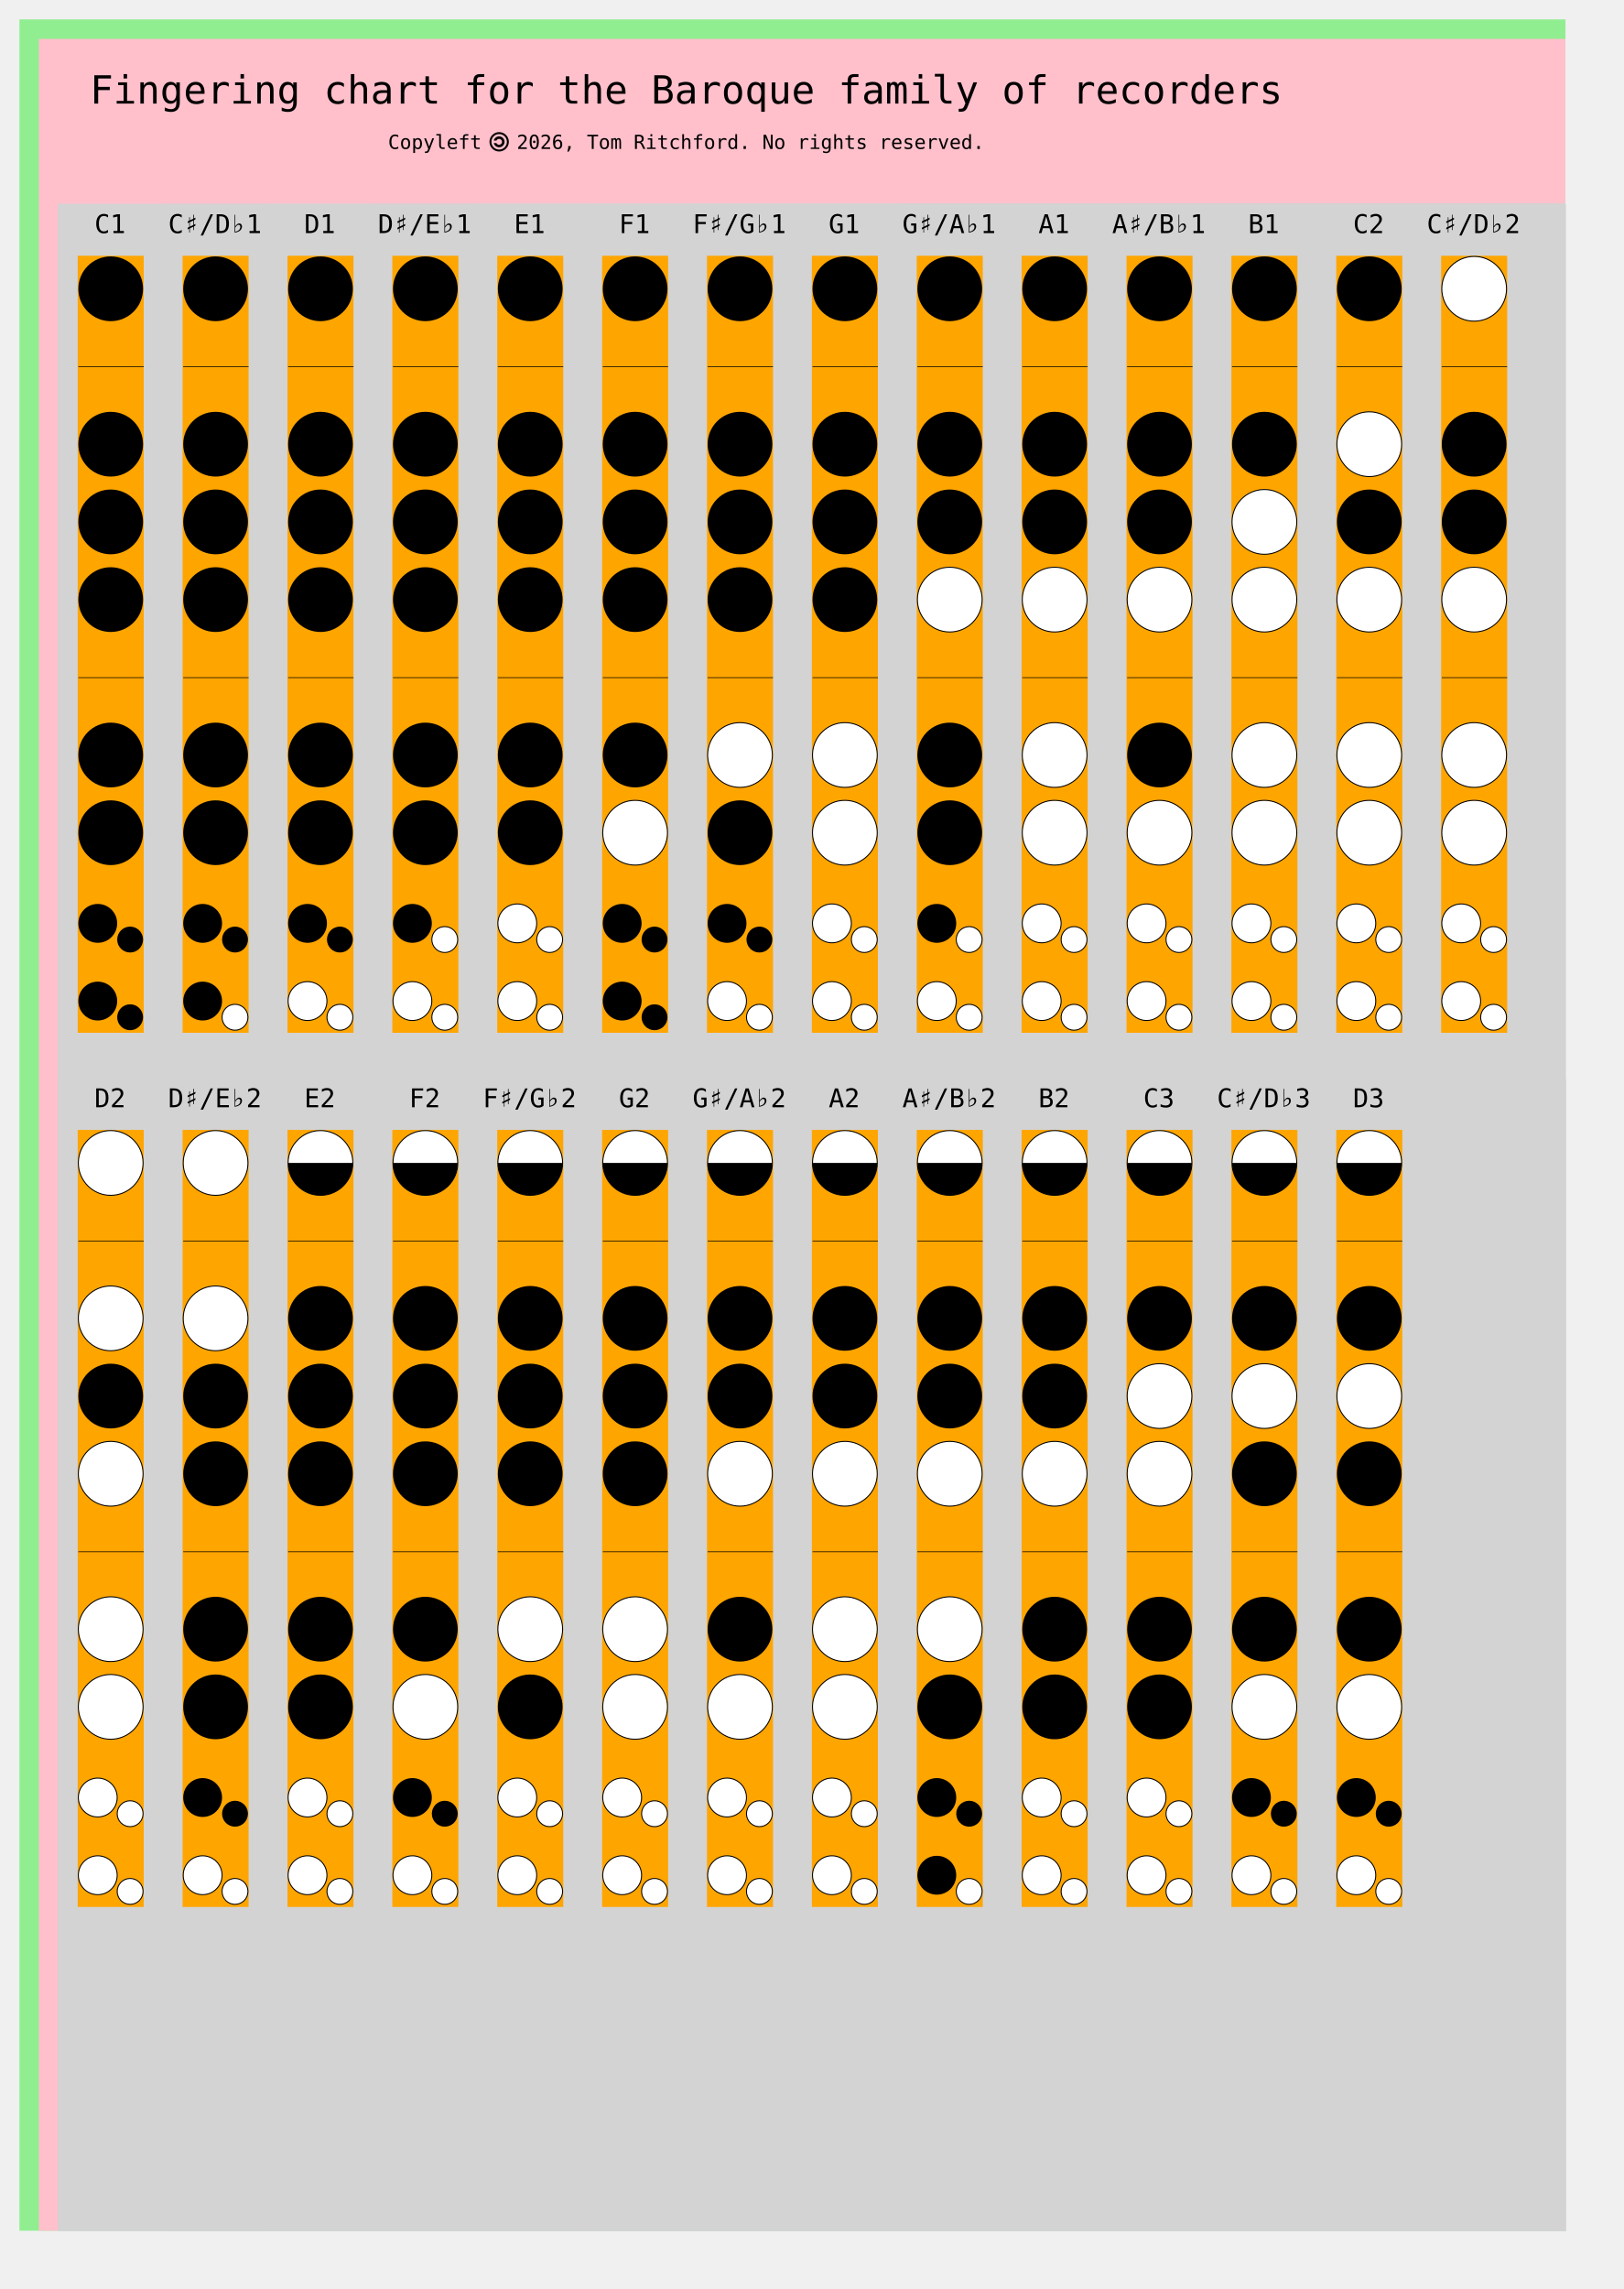
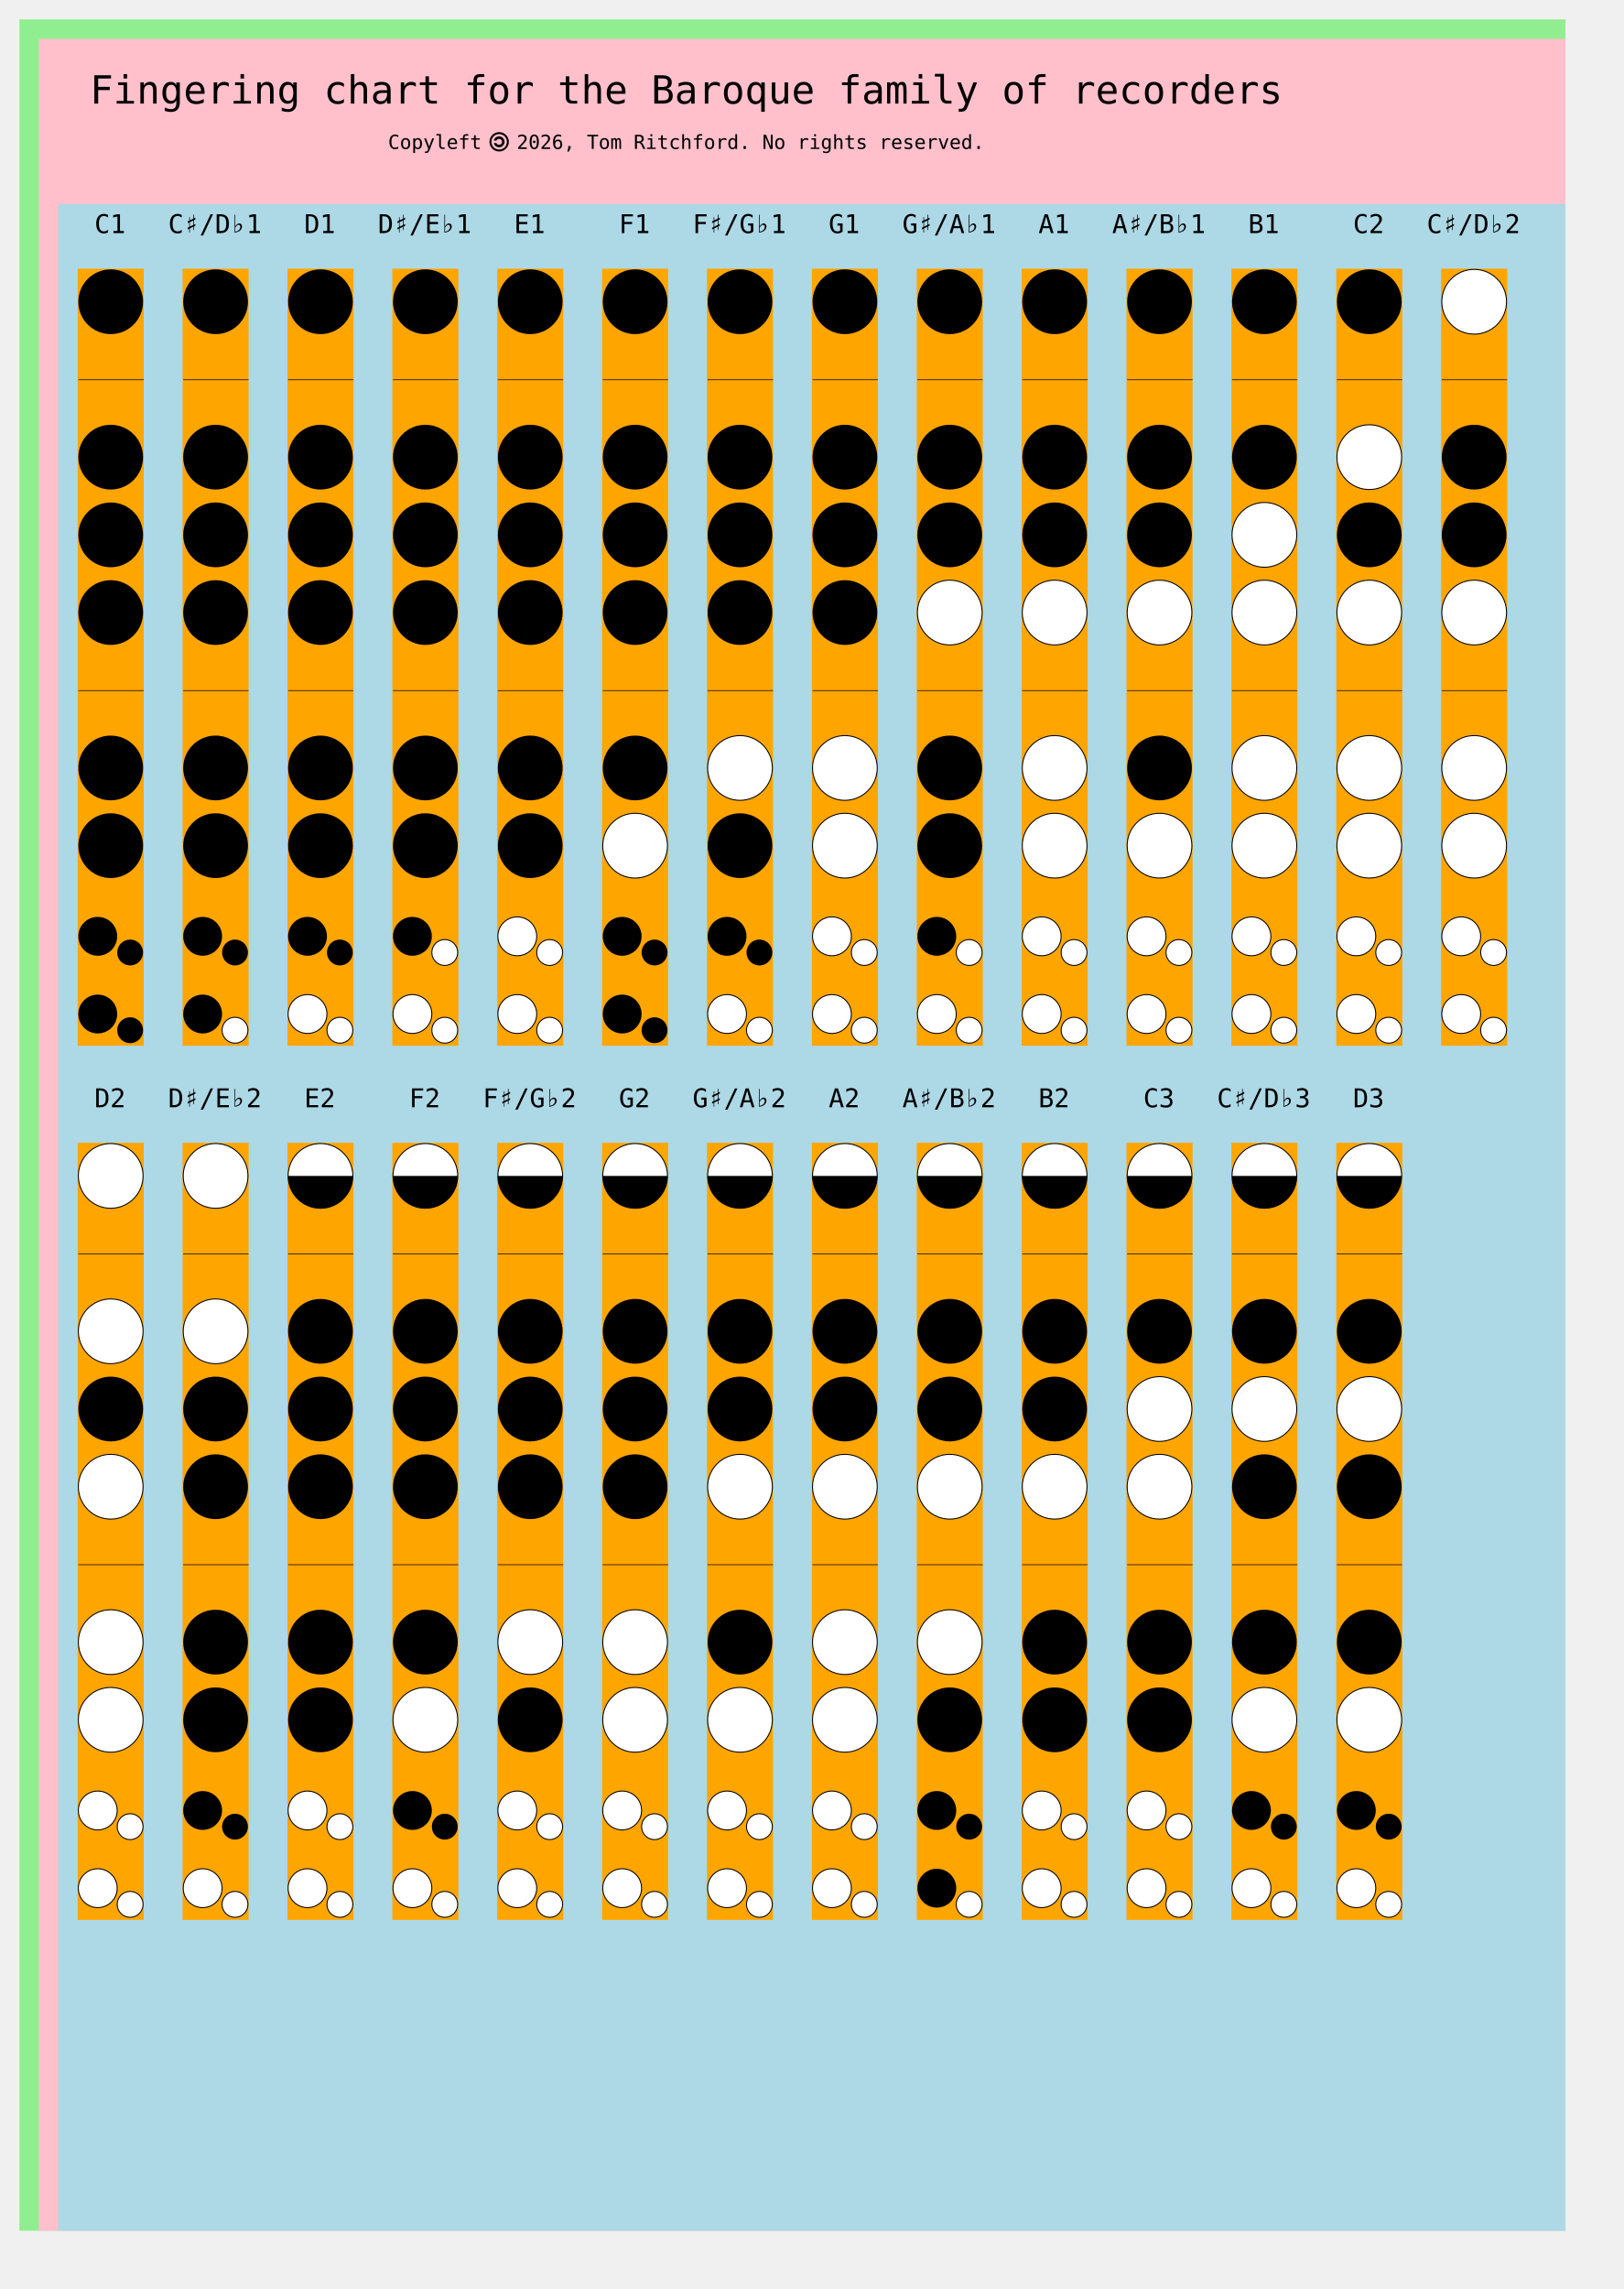
<svg xmlns="http://www.w3.org/2000/svg" viewBox="0 0 2508 3535">
  <defs>
    <svg id="copyleft">
      <circle cx="5" cy="5" r="4.49" fill="none" stroke="#000" stroke-width="1" />
      <path d="M 2.23,4.37 H 3.57 a 1.53,1.53 0 1 1 0,1.28 H 2.23 a 2.81,2.81 0 1 0 0-1.28 z" />
    </svg>
    <circle cx="50" cy="50" r="50" id="pad" />
    <circle cx="80" cy="95" r="20" id="little-hole" />
    <circle cx="30" cy="70" r="30" id="big-hole" />
    <rect x="0" y="50" width="120" height="1" style="fill: black;" id="horizontal-line" />
    <path d="  M 0,50   A 50,50 0 0 0 100,50   Z  " fill="black" id="octave" />
  </defs>
  <style>
-     .outline { fill: white; stroke: black; stroke-width: 1.5; }
-     .caption { fill: black; font-size: 40px; font-family: monospace; text-anchor: middle; }
    .page_background { fill: pink; }
    .body_background { fill: lightgreen; }
    .charts_background { fill: lightblue; }
+     .note_fingering_background { fill: transparent; }
+     .fingering_background { fill: orange; }
+     .outline { fill: white; stroke: black; stroke-width: 1.5; }
+     .caption { fill: black; font-size: 40px; font-family: monospace; text-anchor: middle; }
    .note-fingering_background { fill: lightgray; }
-     .fingering_background { fill: orange; }
  </style>
  <svg class="body" x="30" y="30" width="2388" height="3415">
    <rect class="body_background" width="100%" height="100%" />
    <svg class="page" x="30" y="30" width="2448" height="3475">
      <rect class="page_background" width="100%" height="100%" />
      <svg>
        <text font-size="60px" font-family="monospace" text-anchor="middle" x="1000" y="100">
          Fingering chart for the Baroque family of recorders
        </text>
        <text font-size="30px" font-family="monospace" text-anchor="middle" x="1000" y="170">
          Copyleft <tspan fill="transparent">©</tspan> 2026, Tom Ritchford. No rights reserved.
        </text>
        <use href="#copyleft" x="232" y="48" transform="scale(3, 3)" />
      </svg>
      <svg class="charts" x="30" y="255" width="2328" height="3130">
        <rect class="charts_background" width="100%" height="100%" />
-         <svg class="note-fingering" x="0" y="0">
-           <rect class="note-fingering_background" width="100%" height="100%" />
-           <svg class="fingering" y="80" x="30" width="102" height="1200">
+         <svg class="note_fingering" x="0" y="0" width="162" height="1460">
+           <rect fill="transparent" width="100%" height="100%" />
+           <svg class="fingering" x="30" y="100" width="102" height="1200">
            <rect class="fingering_background" width="100%" height="100%" />
            <use x="1" y="1" href="#pad" />
            <use x="1" y="121" href="#horizontal-line" />
            <use x="1" y="241" href="#pad" />
            <use x="1" y="361" href="#pad" />
            <use x="1" y="481" href="#pad" />
            <use x="1" y="601" href="#horizontal-line" />
            <use x="1" y="721" href="#pad" />
            <use x="1" y="841" href="#pad" />
            <use x="1" y="961" href="#little-hole" />
            <use x="1" y="961" href="#big-hole" />
            <use x="1" y="1081" href="#little-hole" />
            <use x="1" y="1081" href="#big-hole" />
          </svg>
          <text class="caption" height="100" x="80" y="45">  C1  </text>
        </svg>
-         <svg class="note-fingering" x="162" y="0">
-           <rect class="note-fingering_background" width="100%" height="100%" />
-           <svg class="fingering" y="80" x="30" width="102" height="1200">
+         <svg class="note_fingering" x="162" y="0" width="162" height="1460">
+           <rect fill="transparent" width="100%" height="100%" />
+           <svg class="fingering" x="30" y="100" width="102" height="1200">
            <rect class="fingering_background" width="100%" height="100%" />
            <use x="1" y="1" href="#pad" />
            <use x="1" y="121" href="#horizontal-line" />
            <use x="1" y="241" href="#pad" />
            <use x="1" y="361" href="#pad" />
            <use x="1" y="481" href="#pad" />
            <use x="1" y="601" href="#horizontal-line" />
            <use x="1" y="721" href="#pad" />
            <use x="1" y="841" href="#pad" />
            <use x="1" y="961" href="#little-hole" />
            <use x="1" y="961" href="#big-hole" />
            <use x="1" y="1081" href="#little-hole" class="outline" />
            <use x="1" y="1081" href="#big-hole" />
          </svg>
          <text class="caption" height="100" x="80" y="45">C♯/D♭1</text>
        </svg>
-         <svg class="note-fingering" x="324" y="0">
-           <rect class="note-fingering_background" width="100%" height="100%" />
-           <svg class="fingering" y="80" x="30" width="102" height="1200">
+         <svg class="note_fingering" x="324" y="0" width="162" height="1460">
+           <rect fill="transparent" width="100%" height="100%" />
+           <svg class="fingering" x="30" y="100" width="102" height="1200">
            <rect class="fingering_background" width="100%" height="100%" />
            <use x="1" y="1" href="#pad" />
            <use x="1" y="121" href="#horizontal-line" />
            <use x="1" y="241" href="#pad" />
            <use x="1" y="361" href="#pad" />
            <use x="1" y="481" href="#pad" />
            <use x="1" y="601" href="#horizontal-line" />
            <use x="1" y="721" href="#pad" />
            <use x="1" y="841" href="#pad" />
            <use x="1" y="961" href="#little-hole" />
            <use x="1" y="961" href="#big-hole" />
            <use x="1" y="1081" href="#little-hole" class="outline" />
            <use x="1" y="1081" href="#big-hole" class="outline" />
          </svg>
          <text class="caption" height="100" x="80" y="45">  D1  </text>
        </svg>
-         <svg class="note-fingering" x="486" y="0">
-           <rect class="note-fingering_background" width="100%" height="100%" />
-           <svg class="fingering" y="80" x="30" width="102" height="1200">
+         <svg class="note_fingering" x="486" y="0" width="162" height="1460">
+           <rect fill="transparent" width="100%" height="100%" />
+           <svg class="fingering" x="30" y="100" width="102" height="1200">
            <rect class="fingering_background" width="100%" height="100%" />
            <use x="1" y="1" href="#pad" />
            <use x="1" y="121" href="#horizontal-line" />
            <use x="1" y="241" href="#pad" />
            <use x="1" y="361" href="#pad" />
            <use x="1" y="481" href="#pad" />
            <use x="1" y="601" href="#horizontal-line" />
            <use x="1" y="721" href="#pad" />
            <use x="1" y="841" href="#pad" />
            <use x="1" y="961" href="#little-hole" class="outline" />
            <use x="1" y="961" href="#big-hole" />
            <use x="1" y="1081" href="#little-hole" class="outline" />
            <use x="1" y="1081" href="#big-hole" class="outline" />
          </svg>
          <text class="caption" height="100" x="80" y="45">D♯/E♭1</text>
        </svg>
-         <svg class="note-fingering" x="648" y="0">
-           <rect class="note-fingering_background" width="100%" height="100%" />
-           <svg class="fingering" y="80" x="30" width="102" height="1200">
+         <svg class="note_fingering" x="648" y="0" width="162" height="1460">
+           <rect fill="transparent" width="100%" height="100%" />
+           <svg class="fingering" x="30" y="100" width="102" height="1200">
            <rect class="fingering_background" width="100%" height="100%" />
            <use x="1" y="1" href="#pad" />
            <use x="1" y="121" href="#horizontal-line" />
            <use x="1" y="241" href="#pad" />
            <use x="1" y="361" href="#pad" />
            <use x="1" y="481" href="#pad" />
            <use x="1" y="601" href="#horizontal-line" />
            <use x="1" y="721" href="#pad" />
            <use x="1" y="841" href="#pad" />
            <use x="1" y="961" href="#little-hole" class="outline" />
            <use x="1" y="961" href="#big-hole" class="outline" />
            <use x="1" y="1081" href="#little-hole" class="outline" />
            <use x="1" y="1081" href="#big-hole" class="outline" />
          </svg>
          <text class="caption" height="100" x="80" y="45">  E1  </text>
        </svg>
-         <svg class="note-fingering" x="810" y="0">
-           <rect class="note-fingering_background" width="100%" height="100%" />
-           <svg class="fingering" y="80" x="30" width="102" height="1200">
+         <svg class="note_fingering" x="810" y="0" width="162" height="1460">
+           <rect fill="transparent" width="100%" height="100%" />
+           <svg class="fingering" x="30" y="100" width="102" height="1200">
            <rect class="fingering_background" width="100%" height="100%" />
            <use x="1" y="1" href="#pad" />
            <use x="1" y="121" href="#horizontal-line" />
            <use x="1" y="241" href="#pad" />
            <use x="1" y="361" href="#pad" />
            <use x="1" y="481" href="#pad" />
            <use x="1" y="601" href="#horizontal-line" />
            <use x="1" y="721" href="#pad" />
            <use x="1" y="841" href="#pad" class="outline" />
            <use x="1" y="961" href="#little-hole" />
            <use x="1" y="961" href="#big-hole" />
            <use x="1" y="1081" href="#little-hole" />
            <use x="1" y="1081" href="#big-hole" />
          </svg>
          <text class="caption" height="100" x="80" y="45">  F1  </text>
        </svg>
-         <svg class="note-fingering" x="972" y="0">
-           <rect class="note-fingering_background" width="100%" height="100%" />
-           <svg class="fingering" y="80" x="30" width="102" height="1200">
+         <svg class="note_fingering" x="972" y="0" width="162" height="1460">
+           <rect fill="transparent" width="100%" height="100%" />
+           <svg class="fingering" x="30" y="100" width="102" height="1200">
            <rect class="fingering_background" width="100%" height="100%" />
            <use x="1" y="1" href="#pad" />
            <use x="1" y="121" href="#horizontal-line" />
            <use x="1" y="241" href="#pad" />
            <use x="1" y="361" href="#pad" />
            <use x="1" y="481" href="#pad" />
            <use x="1" y="601" href="#horizontal-line" />
            <use x="1" y="721" href="#pad" class="outline" />
            <use x="1" y="841" href="#pad" />
            <use x="1" y="961" href="#little-hole" />
            <use x="1" y="961" href="#big-hole" />
            <use x="1" y="1081" href="#little-hole" class="outline" />
            <use x="1" y="1081" href="#big-hole" class="outline" />
          </svg>
          <text class="caption" height="100" x="80" y="45">F♯/G♭1</text>
        </svg>
-         <svg class="note-fingering" x="1134" y="0">
-           <rect class="note-fingering_background" width="100%" height="100%" />
-           <svg class="fingering" y="80" x="30" width="102" height="1200">
+         <svg class="note_fingering" x="1134" y="0" width="162" height="1460">
+           <rect fill="transparent" width="100%" height="100%" />
+           <svg class="fingering" x="30" y="100" width="102" height="1200">
            <rect class="fingering_background" width="100%" height="100%" />
            <use x="1" y="1" href="#pad" />
            <use x="1" y="121" href="#horizontal-line" />
            <use x="1" y="241" href="#pad" />
            <use x="1" y="361" href="#pad" />
            <use x="1" y="481" href="#pad" />
            <use x="1" y="601" href="#horizontal-line" />
            <use x="1" y="721" href="#pad" class="outline" />
            <use x="1" y="841" href="#pad" class="outline" />
            <use x="1" y="961" href="#little-hole" class="outline" />
            <use x="1" y="961" href="#big-hole" class="outline" />
            <use x="1" y="1081" href="#little-hole" class="outline" />
            <use x="1" y="1081" href="#big-hole" class="outline" />
          </svg>
          <text class="caption" height="100" x="80" y="45">  G1  </text>
        </svg>
-         <svg class="note-fingering" x="1296" y="0">
-           <rect class="note-fingering_background" width="100%" height="100%" />
-           <svg class="fingering" y="80" x="30" width="102" height="1200">
+         <svg class="note_fingering" x="1296" y="0" width="162" height="1460">
+           <rect fill="transparent" width="100%" height="100%" />
+           <svg class="fingering" x="30" y="100" width="102" height="1200">
            <rect class="fingering_background" width="100%" height="100%" />
            <use x="1" y="1" href="#pad" />
            <use x="1" y="121" href="#horizontal-line" />
            <use x="1" y="241" href="#pad" />
            <use x="1" y="361" href="#pad" />
            <use x="1" y="481" href="#pad" class="outline" />
            <use x="1" y="601" href="#horizontal-line" />
            <use x="1" y="721" href="#pad" />
            <use x="1" y="841" href="#pad" />
            <use x="1" y="961" href="#little-hole" class="outline" />
            <use x="1" y="961" href="#big-hole" />
            <use x="1" y="1081" href="#little-hole" class="outline" />
            <use x="1" y="1081" href="#big-hole" class="outline" />
          </svg>
          <text class="caption" height="100" x="80" y="45">G♯/A♭1</text>
        </svg>
-         <svg class="note-fingering" x="1458" y="0">
-           <rect class="note-fingering_background" width="100%" height="100%" />
-           <svg class="fingering" y="80" x="30" width="102" height="1200">
+         <svg class="note_fingering" x="1458" y="0" width="162" height="1460">
+           <rect fill="transparent" width="100%" height="100%" />
+           <svg class="fingering" x="30" y="100" width="102" height="1200">
            <rect class="fingering_background" width="100%" height="100%" />
            <use x="1" y="1" href="#pad" />
            <use x="1" y="121" href="#horizontal-line" />
            <use x="1" y="241" href="#pad" />
            <use x="1" y="361" href="#pad" />
            <use x="1" y="481" href="#pad" class="outline" />
            <use x="1" y="601" href="#horizontal-line" />
            <use x="1" y="721" href="#pad" class="outline" />
            <use x="1" y="841" href="#pad" class="outline" />
            <use x="1" y="961" href="#little-hole" class="outline" />
            <use x="1" y="961" href="#big-hole" class="outline" />
            <use x="1" y="1081" href="#little-hole" class="outline" />
            <use x="1" y="1081" href="#big-hole" class="outline" />
          </svg>
          <text class="caption" height="100" x="80" y="45">  A1  </text>
        </svg>
-         <svg class="note-fingering" x="1620" y="0">
-           <rect class="note-fingering_background" width="100%" height="100%" />
-           <svg class="fingering" y="80" x="30" width="102" height="1200">
+         <svg class="note_fingering" x="1620" y="0" width="162" height="1460">
+           <rect fill="transparent" width="100%" height="100%" />
+           <svg class="fingering" x="30" y="100" width="102" height="1200">
            <rect class="fingering_background" width="100%" height="100%" />
            <use x="1" y="1" href="#pad" />
            <use x="1" y="121" href="#horizontal-line" />
            <use x="1" y="241" href="#pad" />
            <use x="1" y="361" href="#pad" />
            <use x="1" y="481" href="#pad" class="outline" />
            <use x="1" y="601" href="#horizontal-line" />
            <use x="1" y="721" href="#pad" />
            <use x="1" y="841" href="#pad" class="outline" />
            <use x="1" y="961" href="#little-hole" class="outline" />
            <use x="1" y="961" href="#big-hole" class="outline" />
            <use x="1" y="1081" href="#little-hole" class="outline" />
            <use x="1" y="1081" href="#big-hole" class="outline" />
          </svg>
          <text class="caption" height="100" x="80" y="45">A♯/B♭1</text>
        </svg>
-         <svg class="note-fingering" x="1782" y="0">
-           <rect class="note-fingering_background" width="100%" height="100%" />
-           <svg class="fingering" y="80" x="30" width="102" height="1200">
+         <svg class="note_fingering" x="1782" y="0" width="162" height="1460">
+           <rect fill="transparent" width="100%" height="100%" />
+           <svg class="fingering" x="30" y="100" width="102" height="1200">
            <rect class="fingering_background" width="100%" height="100%" />
            <use x="1" y="1" href="#pad" />
            <use x="1" y="121" href="#horizontal-line" />
            <use x="1" y="241" href="#pad" />
            <use x="1" y="361" href="#pad" class="outline" />
            <use x="1" y="481" href="#pad" class="outline" />
            <use x="1" y="601" href="#horizontal-line" />
            <use x="1" y="721" href="#pad" class="outline" />
            <use x="1" y="841" href="#pad" class="outline" />
            <use x="1" y="961" href="#little-hole" class="outline" />
            <use x="1" y="961" href="#big-hole" class="outline" />
            <use x="1" y="1081" href="#little-hole" class="outline" />
            <use x="1" y="1081" href="#big-hole" class="outline" />
          </svg>
          <text class="caption" height="100" x="80" y="45">  B1  </text>
        </svg>
-         <svg class="note-fingering" x="1944" y="0">
-           <rect class="note-fingering_background" width="100%" height="100%" />
-           <svg class="fingering" y="80" x="30" width="102" height="1200">
+         <svg class="note_fingering" x="1944" y="0" width="162" height="1460">
+           <rect fill="transparent" width="100%" height="100%" />
+           <svg class="fingering" x="30" y="100" width="102" height="1200">
            <rect class="fingering_background" width="100%" height="100%" />
            <use x="1" y="1" href="#pad" />
            <use x="1" y="121" href="#horizontal-line" />
            <use x="1" y="241" href="#pad" class="outline" />
            <use x="1" y="361" href="#pad" />
            <use x="1" y="481" href="#pad" class="outline" />
            <use x="1" y="601" href="#horizontal-line" />
            <use x="1" y="721" href="#pad" class="outline" />
            <use x="1" y="841" href="#pad" class="outline" />
            <use x="1" y="961" href="#little-hole" class="outline" />
            <use x="1" y="961" href="#big-hole" class="outline" />
            <use x="1" y="1081" href="#little-hole" class="outline" />
            <use x="1" y="1081" href="#big-hole" class="outline" />
          </svg>
          <text class="caption" height="100" x="80" y="45">  C2  </text>
        </svg>
-         <svg class="note-fingering" x="2106" y="0">
-           <rect class="note-fingering_background" width="100%" height="100%" />
-           <svg class="fingering" y="80" x="30" width="102" height="1200">
+         <svg class="note_fingering" x="2106" y="0" width="162" height="1460">
+           <rect fill="transparent" width="100%" height="100%" />
+           <svg class="fingering" x="30" y="100" width="102" height="1200">
            <rect class="fingering_background" width="100%" height="100%" />
            <use x="1" y="1" href="#pad" class="outline" />
            <use x="1" y="121" href="#horizontal-line" />
            <use x="1" y="241" href="#pad" />
            <use x="1" y="361" href="#pad" />
            <use x="1" y="481" href="#pad" class="outline" />
            <use x="1" y="601" href="#horizontal-line" />
            <use x="1" y="721" href="#pad" class="outline" />
            <use x="1" y="841" href="#pad" class="outline" />
            <use x="1" y="961" href="#little-hole" class="outline" />
            <use x="1" y="961" href="#big-hole" class="outline" />
            <use x="1" y="1081" href="#little-hole" class="outline" />
            <use x="1" y="1081" href="#big-hole" class="outline" />
          </svg>
          <text class="caption" height="100" x="80" y="45">C♯/D♭2</text>
        </svg>
-         <svg class="note-fingering" x="0" y="1350">
-           <rect class="note-fingering_background" width="100%" height="100%" />
-           <svg class="fingering" y="80" x="30" width="102" height="1200">
+         <svg class="note_fingering" x="0" y="1350" width="162" height="1460">
+           <rect fill="transparent" width="100%" height="100%" />
+           <svg class="fingering" x="30" y="100" width="102" height="1200">
            <rect class="fingering_background" width="100%" height="100%" />
            <use x="1" y="1" href="#pad" class="outline" />
            <use x="1" y="121" href="#horizontal-line" />
            <use x="1" y="241" href="#pad" class="outline" />
            <use x="1" y="361" href="#pad" />
            <use x="1" y="481" href="#pad" class="outline" />
            <use x="1" y="601" href="#horizontal-line" />
            <use x="1" y="721" href="#pad" class="outline" />
            <use x="1" y="841" href="#pad" class="outline" />
            <use x="1" y="961" href="#little-hole" class="outline" />
            <use x="1" y="961" href="#big-hole" class="outline" />
            <use x="1" y="1081" href="#little-hole" class="outline" />
            <use x="1" y="1081" href="#big-hole" class="outline" />
          </svg>
          <text class="caption" height="100" x="80" y="45">  D2  </text>
        </svg>
-         <svg class="note-fingering" x="162" y="1350">
-           <rect class="note-fingering_background" width="100%" height="100%" />
-           <svg class="fingering" y="80" x="30" width="102" height="1200">
+         <svg class="note_fingering" x="162" y="1350" width="162" height="1460">
+           <rect fill="transparent" width="100%" height="100%" />
+           <svg class="fingering" x="30" y="100" width="102" height="1200">
            <rect class="fingering_background" width="100%" height="100%" />
            <use x="1" y="1" href="#pad" class="outline" />
            <use x="1" y="121" href="#horizontal-line" />
            <use x="1" y="241" href="#pad" class="outline" />
            <use x="1" y="361" href="#pad" />
            <use x="1" y="481" href="#pad" />
            <use x="1" y="601" href="#horizontal-line" />
            <use x="1" y="721" href="#pad" />
            <use x="1" y="841" href="#pad" />
            <use x="1" y="961" href="#little-hole" />
            <use x="1" y="961" href="#big-hole" />
            <use x="1" y="1081" href="#little-hole" class="outline" />
            <use x="1" y="1081" href="#big-hole" class="outline" />
          </svg>
          <text class="caption" height="100" x="80" y="45">D♯/E♭2</text>
        </svg>
-         <svg class="note-fingering" x="324" y="1350">
-           <rect class="note-fingering_background" width="100%" height="100%" />
-           <svg class="fingering" y="80" x="30" width="102" height="1200">
+         <svg class="note_fingering" x="324" y="1350" width="162" height="1460">
+           <rect fill="transparent" width="100%" height="100%" />
+           <svg class="fingering" x="30" y="100" width="102" height="1200">
            <rect class="fingering_background" width="100%" height="100%" />
            <use x="1" y="1" href="#pad" class="outline" />
            <use x="1" y="1" href="#octave" />
            <use x="1" y="121" href="#horizontal-line" />
            <use x="1" y="241" href="#pad" />
            <use x="1" y="361" href="#pad" />
            <use x="1" y="481" href="#pad" />
            <use x="1" y="601" href="#horizontal-line" />
            <use x="1" y="721" href="#pad" />
            <use x="1" y="841" href="#pad" />
            <use x="1" y="961" href="#little-hole" class="outline" />
            <use x="1" y="961" href="#big-hole" class="outline" />
            <use x="1" y="1081" href="#little-hole" class="outline" />
            <use x="1" y="1081" href="#big-hole" class="outline" />
          </svg>
          <text class="caption" height="100" x="80" y="45">  E2  </text>
        </svg>
-         <svg class="note-fingering" x="486" y="1350">
-           <rect class="note-fingering_background" width="100%" height="100%" />
-           <svg class="fingering" y="80" x="30" width="102" height="1200">
+         <svg class="note_fingering" x="486" y="1350" width="162" height="1460">
+           <rect fill="transparent" width="100%" height="100%" />
+           <svg class="fingering" x="30" y="100" width="102" height="1200">
            <rect class="fingering_background" width="100%" height="100%" />
            <use x="1" y="1" href="#pad" class="outline" />
            <use x="1" y="1" href="#octave" />
            <use x="1" y="121" href="#horizontal-line" />
            <use x="1" y="241" href="#pad" />
            <use x="1" y="361" href="#pad" />
            <use x="1" y="481" href="#pad" />
            <use x="1" y="601" href="#horizontal-line" />
            <use x="1" y="721" href="#pad" />
            <use x="1" y="841" href="#pad" class="outline" />
            <use x="1" y="961" href="#little-hole" />
            <use x="1" y="961" href="#big-hole" />
            <use x="1" y="1081" href="#little-hole" class="outline" />
            <use x="1" y="1081" href="#big-hole" class="outline" />
          </svg>
          <text class="caption" height="100" x="80" y="45">  F2  </text>
        </svg>
-         <svg class="note-fingering" x="648" y="1350">
-           <rect class="note-fingering_background" width="100%" height="100%" />
-           <svg class="fingering" y="80" x="30" width="102" height="1200">
+         <svg class="note_fingering" x="648" y="1350" width="162" height="1460">
+           <rect fill="transparent" width="100%" height="100%" />
+           <svg class="fingering" x="30" y="100" width="102" height="1200">
            <rect class="fingering_background" width="100%" height="100%" />
            <use x="1" y="1" href="#pad" class="outline" />
            <use x="1" y="1" href="#octave" />
            <use x="1" y="121" href="#horizontal-line" />
            <use x="1" y="241" href="#pad" />
            <use x="1" y="361" href="#pad" />
            <use x="1" y="481" href="#pad" />
            <use x="1" y="601" href="#horizontal-line" />
            <use x="1" y="721" href="#pad" class="outline" />
            <use x="1" y="841" href="#pad" />
            <use x="1" y="961" href="#little-hole" class="outline" />
            <use x="1" y="961" href="#big-hole" class="outline" />
            <use x="1" y="1081" href="#little-hole" class="outline" />
            <use x="1" y="1081" href="#big-hole" class="outline" />
          </svg>
          <text class="caption" height="100" x="80" y="45">F♯/G♭2</text>
        </svg>
-         <svg class="note-fingering" x="810" y="1350">
-           <rect class="note-fingering_background" width="100%" height="100%" />
-           <svg class="fingering" y="80" x="30" width="102" height="1200">
+         <svg class="note_fingering" x="810" y="1350" width="162" height="1460">
+           <rect fill="transparent" width="100%" height="100%" />
+           <svg class="fingering" x="30" y="100" width="102" height="1200">
            <rect class="fingering_background" width="100%" height="100%" />
            <use x="1" y="1" href="#pad" class="outline" />
            <use x="1" y="1" href="#octave" />
            <use x="1" y="121" href="#horizontal-line" />
            <use x="1" y="241" href="#pad" />
            <use x="1" y="361" href="#pad" />
            <use x="1" y="481" href="#pad" />
            <use x="1" y="601" href="#horizontal-line" />
            <use x="1" y="721" href="#pad" class="outline" />
            <use x="1" y="841" href="#pad" class="outline" />
            <use x="1" y="961" href="#little-hole" class="outline" />
            <use x="1" y="961" href="#big-hole" class="outline" />
            <use x="1" y="1081" href="#little-hole" class="outline" />
            <use x="1" y="1081" href="#big-hole" class="outline" />
          </svg>
          <text class="caption" height="100" x="80" y="45">  G2  </text>
        </svg>
-         <svg class="note-fingering" x="972" y="1350">
-           <rect class="note-fingering_background" width="100%" height="100%" />
-           <svg class="fingering" y="80" x="30" width="102" height="1200">
+         <svg class="note_fingering" x="972" y="1350" width="162" height="1460">
+           <rect fill="transparent" width="100%" height="100%" />
+           <svg class="fingering" x="30" y="100" width="102" height="1200">
            <rect class="fingering_background" width="100%" height="100%" />
            <use x="1" y="1" href="#pad" class="outline" />
            <use x="1" y="1" href="#octave" />
            <use x="1" y="121" href="#horizontal-line" />
            <use x="1" y="241" href="#pad" />
            <use x="1" y="361" href="#pad" />
            <use x="1" y="481" href="#pad" class="outline" />
            <use x="1" y="601" href="#horizontal-line" />
            <use x="1" y="721" href="#pad" />
            <use x="1" y="841" href="#pad" class="outline" />
            <use x="1" y="961" href="#little-hole" class="outline" />
            <use x="1" y="961" href="#big-hole" class="outline" />
            <use x="1" y="1081" href="#little-hole" class="outline" />
            <use x="1" y="1081" href="#big-hole" class="outline" />
          </svg>
          <text class="caption" height="100" x="80" y="45">G♯/A♭2</text>
        </svg>
-         <svg class="note-fingering" x="1134" y="1350">
-           <rect class="note-fingering_background" width="100%" height="100%" />
-           <svg class="fingering" y="80" x="30" width="102" height="1200">
+         <svg class="note_fingering" x="1134" y="1350" width="162" height="1460">
+           <rect fill="transparent" width="100%" height="100%" />
+           <svg class="fingering" x="30" y="100" width="102" height="1200">
            <rect class="fingering_background" width="100%" height="100%" />
            <use x="1" y="1" href="#pad" class="outline" />
            <use x="1" y="1" href="#octave" />
            <use x="1" y="121" href="#horizontal-line" />
            <use x="1" y="241" href="#pad" />
            <use x="1" y="361" href="#pad" />
            <use x="1" y="481" href="#pad" class="outline" />
            <use x="1" y="601" href="#horizontal-line" />
            <use x="1" y="721" href="#pad" class="outline" />
            <use x="1" y="841" href="#pad" class="outline" />
            <use x="1" y="961" href="#little-hole" class="outline" />
            <use x="1" y="961" href="#big-hole" class="outline" />
            <use x="1" y="1081" href="#little-hole" class="outline" />
            <use x="1" y="1081" href="#big-hole" class="outline" />
          </svg>
          <text class="caption" height="100" x="80" y="45">  A2  </text>
        </svg>
-         <svg class="note-fingering" x="1296" y="1350">
-           <rect class="note-fingering_background" width="100%" height="100%" />
-           <svg class="fingering" y="80" x="30" width="102" height="1200">
+         <svg class="note_fingering" x="1296" y="1350" width="162" height="1460">
+           <rect fill="transparent" width="100%" height="100%" />
+           <svg class="fingering" x="30" y="100" width="102" height="1200">
            <rect class="fingering_background" width="100%" height="100%" />
            <use x="1" y="1" href="#pad" class="outline" />
            <use x="1" y="1" href="#octave" />
            <use x="1" y="121" href="#horizontal-line" />
            <use x="1" y="241" href="#pad" />
            <use x="1" y="361" href="#pad" />
            <use x="1" y="481" href="#pad" class="outline" />
            <use x="1" y="601" href="#horizontal-line" />
            <use x="1" y="721" href="#pad" class="outline" />
            <use x="1" y="841" href="#pad" />
            <use x="1" y="961" href="#little-hole" />
            <use x="1" y="961" href="#big-hole" />
            <use x="1" y="1081" href="#little-hole" class="outline" />
            <use x="1" y="1081" href="#big-hole" />
          </svg>
          <text class="caption" height="100" x="80" y="45">A♯/B♭2</text>
        </svg>
-         <svg class="note-fingering" x="1458" y="1350">
-           <rect class="note-fingering_background" width="100%" height="100%" />
-           <svg class="fingering" y="80" x="30" width="102" height="1200">
+         <svg class="note_fingering" x="1458" y="1350" width="162" height="1460">
+           <rect fill="transparent" width="100%" height="100%" />
+           <svg class="fingering" x="30" y="100" width="102" height="1200">
            <rect class="fingering_background" width="100%" height="100%" />
            <use x="1" y="1" href="#pad" class="outline" />
            <use x="1" y="1" href="#octave" />
            <use x="1" y="121" href="#horizontal-line" />
            <use x="1" y="241" href="#pad" />
            <use x="1" y="361" href="#pad" />
            <use x="1" y="481" href="#pad" class="outline" />
            <use x="1" y="601" href="#horizontal-line" />
            <use x="1" y="721" href="#pad" />
            <use x="1" y="841" href="#pad" />
            <use x="1" y="961" href="#little-hole" class="outline" />
            <use x="1" y="961" href="#big-hole" class="outline" />
            <use x="1" y="1081" href="#little-hole" class="outline" />
            <use x="1" y="1081" href="#big-hole" class="outline" />
          </svg>
          <text class="caption" height="100" x="80" y="45">  B2  </text>
        </svg>
-         <svg class="note-fingering" x="1620" y="1350">
-           <rect class="note-fingering_background" width="100%" height="100%" />
-           <svg class="fingering" y="80" x="30" width="102" height="1200">
+         <svg class="note_fingering" x="1620" y="1350" width="162" height="1460">
+           <rect fill="transparent" width="100%" height="100%" />
+           <svg class="fingering" x="30" y="100" width="102" height="1200">
            <rect class="fingering_background" width="100%" height="100%" />
            <use x="1" y="1" href="#pad" class="outline" />
            <use x="1" y="1" href="#octave" />
            <use x="1" y="121" href="#horizontal-line" />
            <use x="1" y="241" href="#pad" />
            <use x="1" y="361" href="#pad" class="outline" />
            <use x="1" y="481" href="#pad" class="outline" />
            <use x="1" y="601" href="#horizontal-line" />
            <use x="1" y="721" href="#pad" />
            <use x="1" y="841" href="#pad" />
            <use x="1" y="961" href="#little-hole" class="outline" />
            <use x="1" y="961" href="#big-hole" class="outline" />
            <use x="1" y="1081" href="#little-hole" class="outline" />
            <use x="1" y="1081" href="#big-hole" class="outline" />
          </svg>
          <text class="caption" height="100" x="80" y="45">  C3  </text>
        </svg>
-         <svg class="note-fingering" x="1782" y="1350">
-           <rect class="note-fingering_background" width="100%" height="100%" />
-           <svg class="fingering" y="80" x="30" width="102" height="1200">
+         <svg class="note_fingering" x="1782" y="1350" width="162" height="1460">
+           <rect fill="transparent" width="100%" height="100%" />
+           <svg class="fingering" x="30" y="100" width="102" height="1200">
            <rect class="fingering_background" width="100%" height="100%" />
            <use x="1" y="1" href="#pad" class="outline" />
            <use x="1" y="1" href="#octave" />
            <use x="1" y="121" href="#horizontal-line" />
            <use x="1" y="241" href="#pad" />
            <use x="1" y="361" href="#pad" class="outline" />
            <use x="1" y="481" href="#pad" />
            <use x="1" y="601" href="#horizontal-line" />
            <use x="1" y="721" href="#pad" />
            <use x="1" y="841" href="#pad" class="outline" />
            <use x="1" y="961" href="#little-hole" />
            <use x="1" y="961" href="#big-hole" />
            <use x="1" y="1081" href="#little-hole" class="outline" />
            <use x="1" y="1081" href="#big-hole" class="outline" />
          </svg>
          <text class="caption" height="100" x="80" y="45">C♯/D♭3</text>
        </svg>
-         <svg class="note-fingering" x="1944" y="1350">
-           <rect class="note-fingering_background" width="100%" height="100%" />
-           <svg class="fingering" y="80" x="30" width="102" height="1200">
+         <svg class="note_fingering" x="1944" y="1350" width="162" height="1460">
+           <rect fill="transparent" width="100%" height="100%" />
+           <svg class="fingering" x="30" y="100" width="102" height="1200">
            <rect class="fingering_background" width="100%" height="100%" />
            <use x="1" y="1" href="#pad" class="outline" />
            <use x="1" y="1" href="#octave" />
            <use x="1" y="121" href="#horizontal-line" />
            <use x="1" y="241" href="#pad" />
            <use x="1" y="361" href="#pad" class="outline" />
            <use x="1" y="481" href="#pad" />
            <use x="1" y="601" href="#horizontal-line" />
            <use x="1" y="721" href="#pad" />
            <use x="1" y="841" href="#pad" class="outline" />
            <use x="1" y="961" href="#little-hole" />
            <use x="1" y="961" href="#big-hole" />
            <use x="1" y="1081" href="#little-hole" class="outline" />
            <use x="1" y="1081" href="#big-hole" class="outline" />
          </svg>
          <text class="caption" height="100" x="80" y="45">  D3  </text>
        </svg>
      </svg>
    </svg>
  </svg>
</svg>
